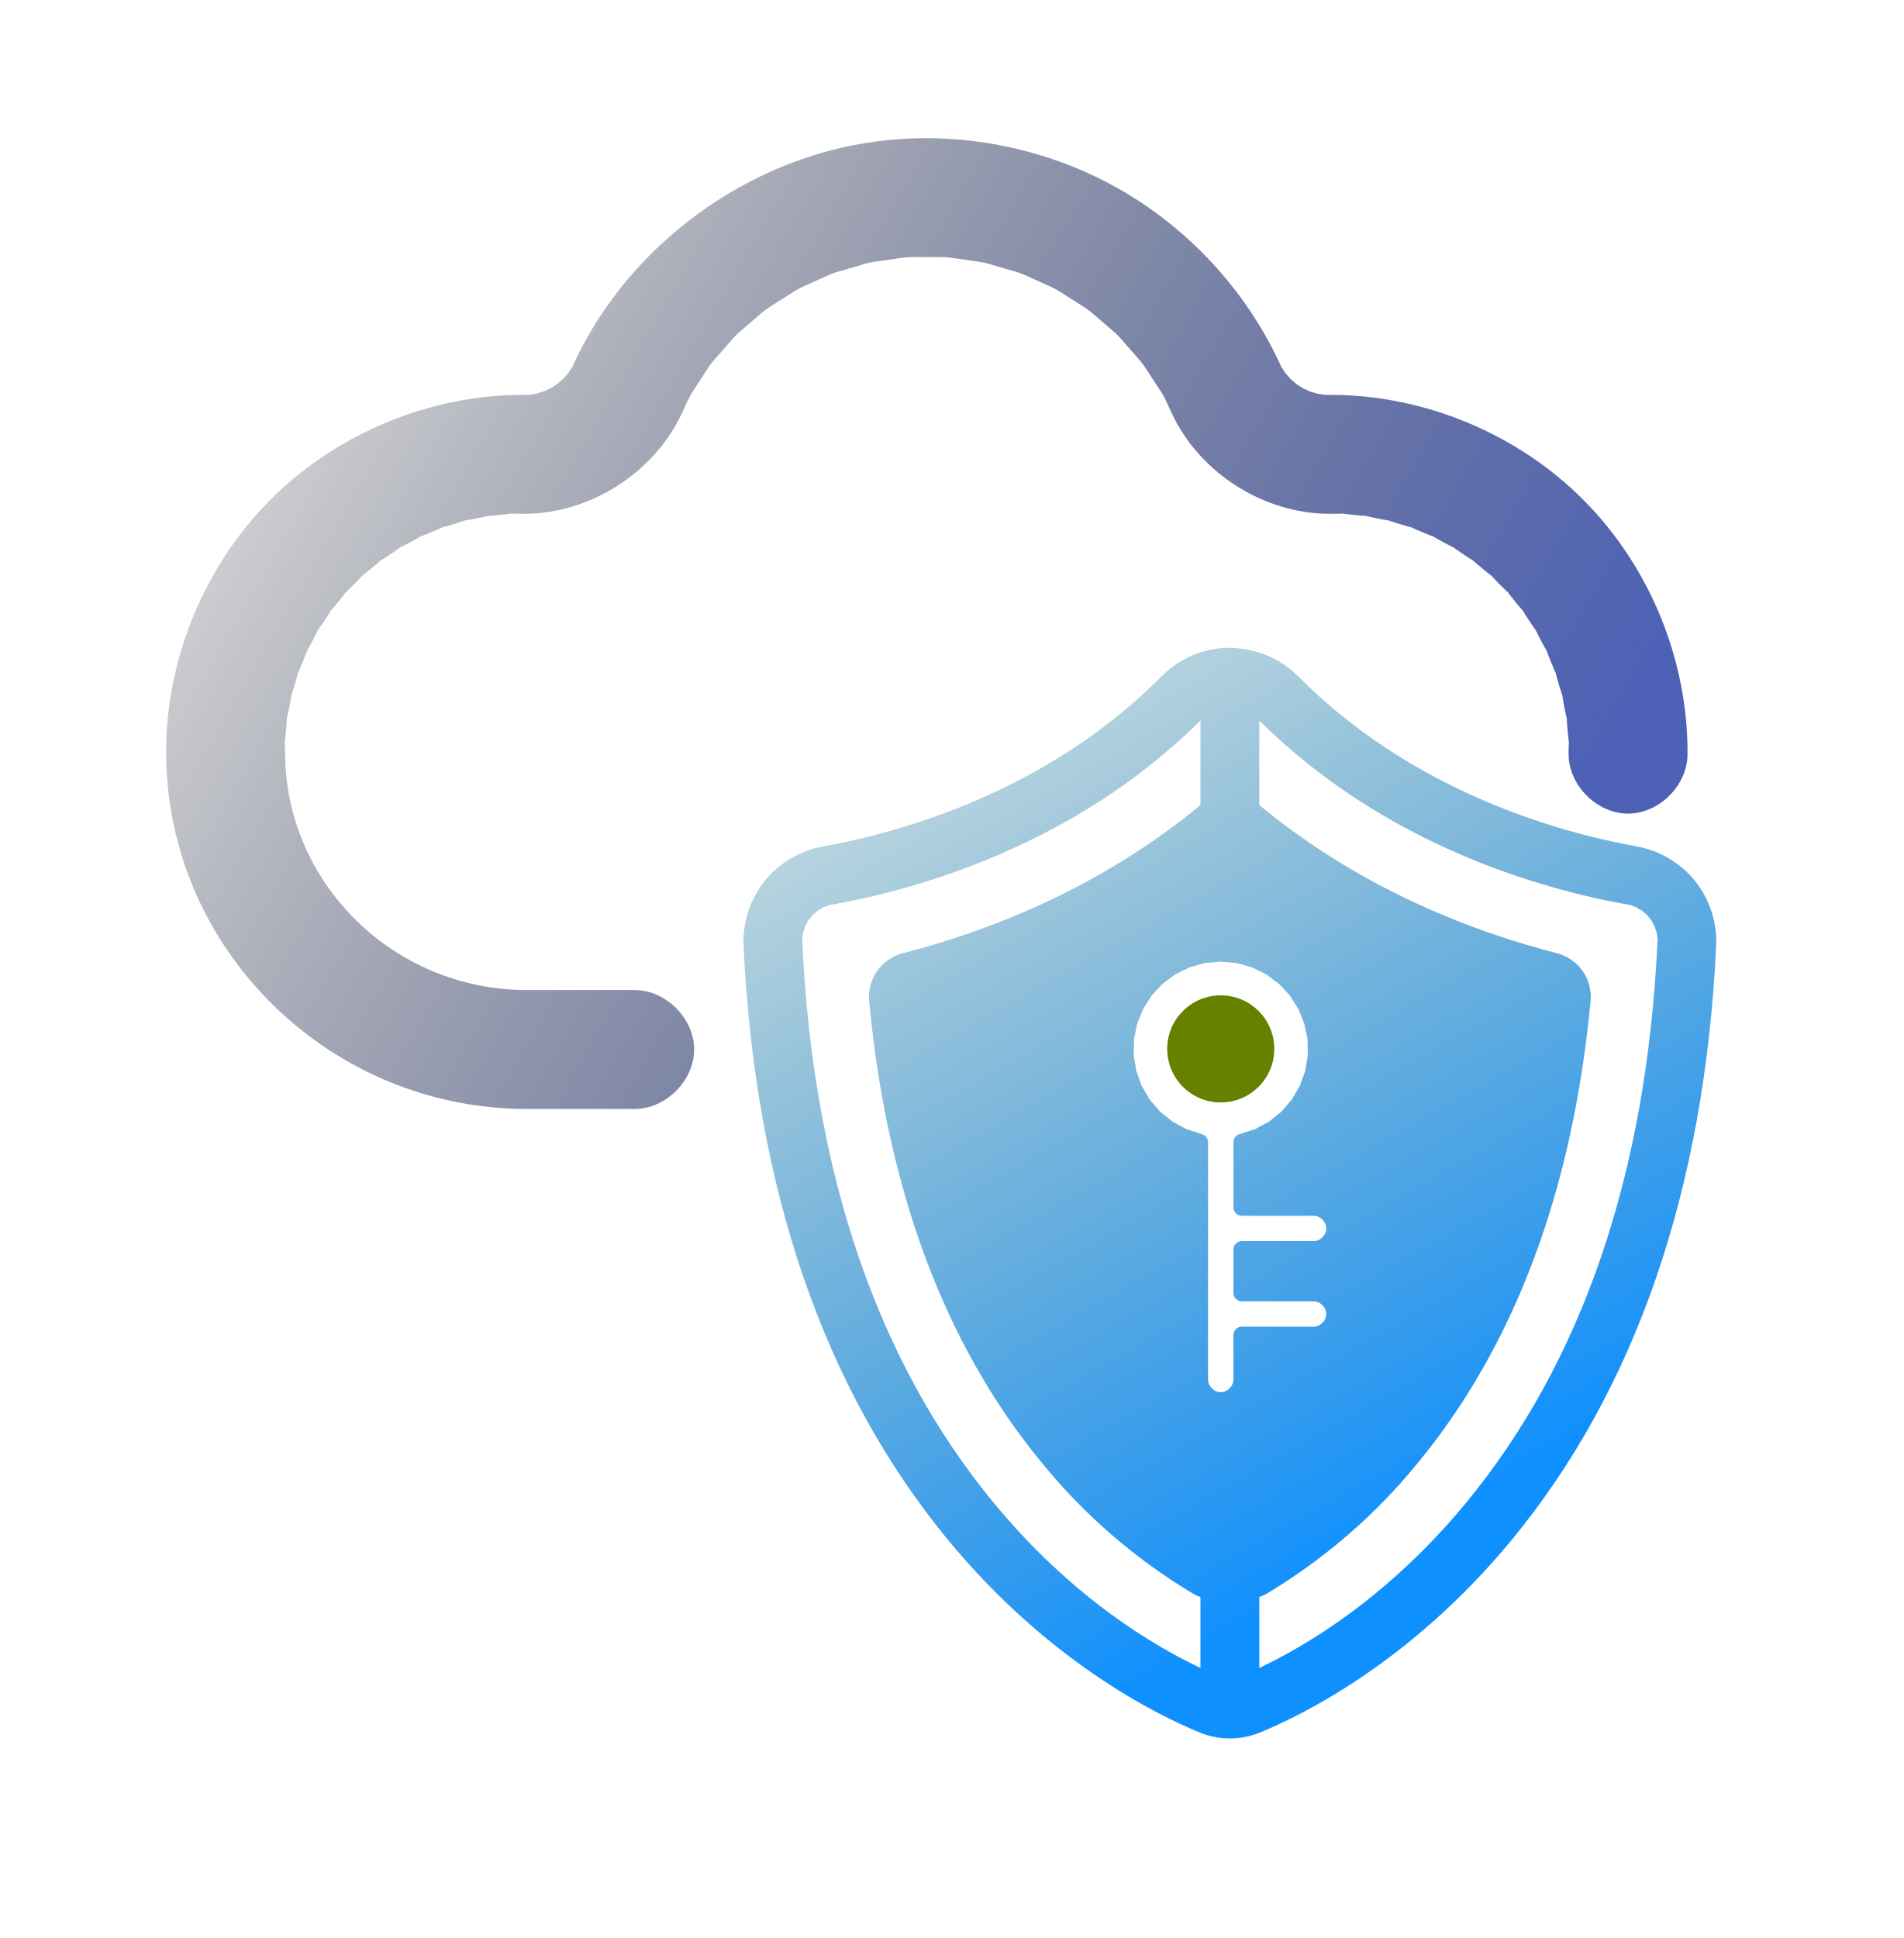
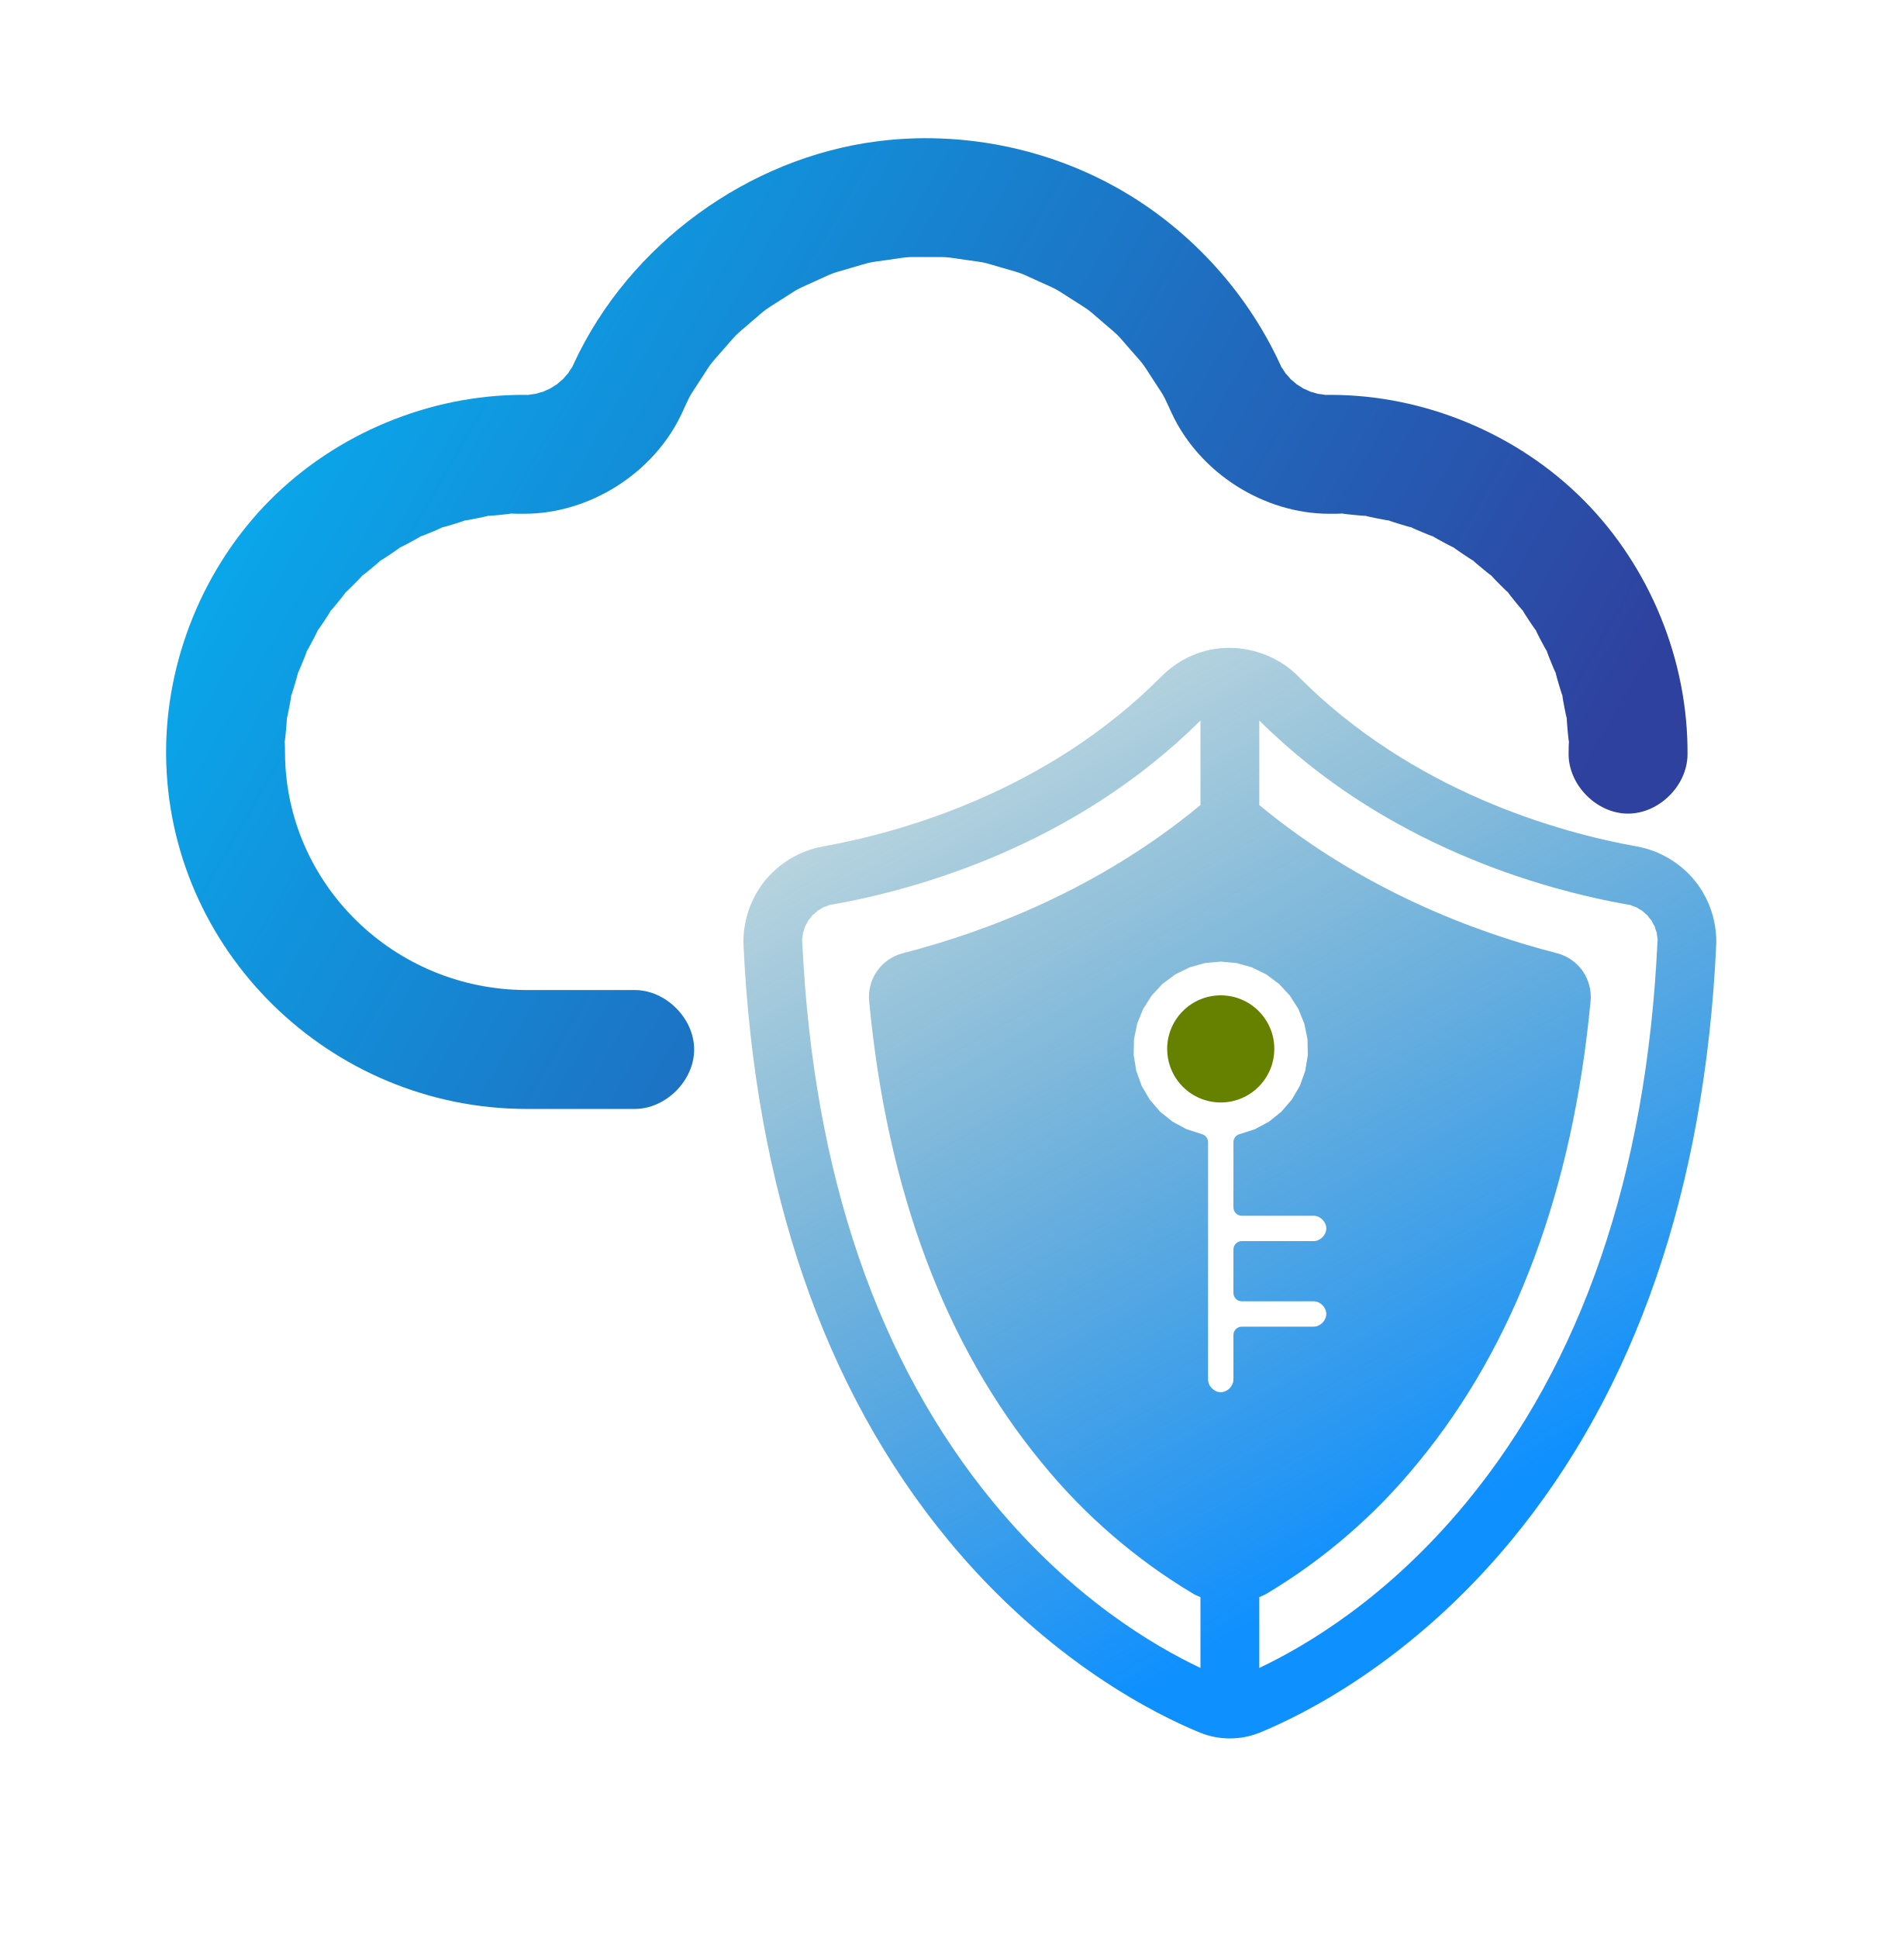
<svg xmlns="http://www.w3.org/2000/svg" xmlns:xlink="http://www.w3.org/1999/xlink" viewBox="0 0 587.888 598.509" version="1.1" id="svg4" width="587.888" height="598.509">
  <defs id="defs4">
    <linearGradient id="linearGradient6">
-       <stop style="stop-color:#4d62b7;stop-opacity:1;" offset="0" id="stop6" />
-       <stop style="stop-color:#000000;stop-opacity:0;" offset="1" id="stop7" />
+       <stop style="stop-color:#2f419f;stop-opacity:1;" offset="0" id="stop6" />
+       <stop style="stop-color:#00c2ff;stop-opacity:1;" offset="1" id="stop7" />
    </linearGradient>
    <linearGradient id="linearGradient4">
      <stop style="stop-color:#0f90ff;stop-opacity:1;" offset="0" id="stop4" />
      <stop style="stop-color:#296e6e;stop-opacity:0;" offset="1" id="stop5" />
    </linearGradient>
    <linearGradient xlink:href="#linearGradient4" id="linearGradient5" x1="424.897" y1="424.742" x2="221.854" y2="67.355" gradientUnits="userSpaceOnUse" />
    <linearGradient xlink:href="#linearGradient6" id="linearGradient7" x1="445.048" y1="210.892" x2="5.656" y2="-43.459" gradientUnits="userSpaceOnUse" />
  </defs>
  <g id="Cloud_key_access_security" transform="translate(42.54634,32.29416)">
    <path id="path1" style="fill:url(#linearGradient7);fill-opacity:1;stroke-width:19.9;stroke-dasharray:none" d="m 247.449,10.455 c -6.313,-0.211 -12.644,0.074 -18.912,0.869 -40.106,5.089 -76.785,31.886 -93.828,68.545 -1.545,3.301 0.826,-0.952 -1.17,2.098 -1.996,3.05 0.953,-0.828 -1.453,1.91 -2.406,2.738 1.059,-0.684 -1.709,1.688 -2.768,2.371 1.145,-0.527 -1.93,1.43 -3.075,1.957 1.207,-0.361 -2.113,1.143 -3.32,1.504 1.247,-0.186 -2.252,0.834 -3.499,1.02 1.262,-0.009 -2.346,0.508 -3.608,0.516 1.248,0.17 -2.396,0.172 h -0.33 C 90.003,89.65 61.179,101.654 40.746,122.242 20.313,142.83 8.528,171.744 8.748,200.75 9.197,261.108 59.313,310.18 120.164,310.18 h 33.291 c 9.614,0 18.361,-8.747 18.361,-18.361 0,-9.614 -8.747,-18.361 -18.361,-18.361 h -33.291 c -41.034,0 -74.395,-32.77 -74.693,-72.982 a 11.863,11.863 0 0 0 0,-0.002 c -0.055,-7.208 -0.353,-0.068 0.303,-7.246 0.655,-7.178 -0.346,-0.101 1.014,-7.18 1.359,-7.079 -0.331,-0.136 1.719,-7.047 2.05,-6.911 -0.318,-0.167 2.402,-6.842 2.721,-6.675 -0.3,-0.198 3.064,-6.572 3.365,-6.375 -0.279,-0.226 3.697,-6.238 3.976,-6.012 -0.256,-0.252 4.293,-5.844 4.549,-5.591 -0.23,-0.276 4.848,-5.393 5.078,-5.116 -0.199,-0.299 5.357,-4.891 5.557,-4.591 -0.171,-0.316 5.811,-4.338 5.982,-4.022 -0.138,-0.331 6.211,-3.744 6.349,-3.413 -0.105,-0.342 6.549,-3.113 6.654,-2.771 -0.071,-0.353 6.824,-2.455 6.895,-2.102 -0.037,-0.357 7.031,-1.77 7.068,-1.413 6.6e-4,-0.36 7.174,-1.07 7.173,-0.71 0.034,-0.357 7.242,-0.357 h 0.355 a 11.863,11.863 0 0 0 0.016,0 c 20.274,-0.028 40.011,-12.602 48.604,-30.965 a 11.863,11.863 0 0 0 0.014,-0.031 c 2.937,-6.323 1.932,-4.51 5.734,-10.354 3.802,-5.844 2.552,-4.193 7.143,-9.439 4.591,-5.247 3.119,-3.788 8.406,-8.332 5.287,-4.544 3.625,-3.31 9.502,-7.061 5.877,-3.75 4.056,-2.762 10.404,-5.643 6.349,-2.881 4.407,-2.162 11.1,-4.115 6.692,-1.953 4.667,-1.515 11.568,-2.502 6.901,-0.987 4.835,-0.84 11.807,-0.84 6.972,0 4.905,-0.147 11.807,0.84 6.901,0.987 4.876,0.549 11.568,2.502 6.692,1.953 4.751,1.234 11.1,4.115 6.349,2.881 4.527,1.892 10.404,5.643 5.877,3.75 4.215,2.516 9.502,7.061 5.287,4.544 3.816,3.085 8.406,8.332 4.591,5.247 3.341,3.596 7.143,9.439 3.802,5.844 2.798,4.031 5.734,10.354 a 11.863,11.863 0 0 0 0.014,0.029 c 8.587,18.359 28.314,30.933 48.582,30.967 a 11.863,11.863 0 0 0 0.019,0 h 0.373 c 7.208,-5e-5 0.071,-0.352 7.244,0.357 7.173,0.71 0.104,-0.343 7.172,1.07 7.068,1.413 0.138,-0.333 7.033,1.77 6.895,2.102 0.168,-0.316 6.822,2.455 6.654,2.771 0.202,-0.3 6.551,3.113 6.349,3.413 0.227,-0.276 6.209,3.746 5.982,4.022 0.256,-0.253 5.812,4.338 5.557,4.591 0.278,-0.228 5.355,4.889 5.077,5.116 0.299,-0.199 4.848,5.393 4.549,5.591 0.319,-0.169 4.295,5.844 3.976,6.012 0.333,-0.134 3.697,6.24 3.365,6.375 0.344,-0.103 3.064,6.572 2.72,6.675 0.353,-0.069 2.402,6.842 2.05,6.911 0.358,-0.032 1.717,7.047 1.359,7.079 0.358,0.001 1.014,7.18 0.655,7.178 0.358,0.038 0.303,7.246 a 11.863,11.863 0 0 0 0,0.006 c -0.068,9.611 8.612,18.419 18.223,18.492 a 11.863,11.863 0 0 0 0.09,0 h 0.049 c 9.568,2.7e-4 18.289,-8.655 18.361,-18.223 0.22,-29.006 -11.565,-57.92 -31.998,-78.508 -20.433,-20.588 -49.257,-32.592 -78.264,-32.592 h -0.275 a 11.863,11.863 0 0 0 -0.019,0 c -3.642,0.006 1.208,0.343 -2.398,-0.166 -3.607,-0.509 1.145,0.508 -2.354,-0.506 -3.498,-1.014 1.062,0.668 -2.258,-0.83 -3.32,-1.498 0.958,0.81 -2.117,-1.143 -3.075,-1.952 0.833,0.936 -1.936,-1.432 -2.768,-2.367 0.693,1.045 -1.713,-1.689 -2.406,-2.735 0.538,1.133 -1.457,-1.914 -1.995,-3.047 0.372,1.197 -1.172,-2.102 C 341.965,56.961 323.889,37.577 301.777,25.357 285.186,16.189 266.389,11.089 247.449,10.455 Z" />
    <path d="m 350.974,291.638 a 16.54,16.54 0 1 0 -16.54,16.54 16.559,16.559 0 0 0 16.54,-16.54 z" id="path3" style="fill:#668000" />
    <path id="path4" style="fill:url(#linearGradient5);fill-opacity:1" d="m 337.238,167.781 c -2.595,-0.023 -5.189,0.294 -7.699,0.973 -5.02,1.356 -9.668,4.064 -13.322,7.764 l 0.002,-0.004 c -35.48,35.786 -80.858,48.348 -104.701,52.607 a 2.584,2.584 0 0 0 -0.004,0.002 c -7.015,1.267 -13.526,5.152 -17.973,10.723 -4.447,5.571 -6.792,12.779 -6.473,19.9 a 2.584,2.584 0 0 0 0,0.008 c 3.564,75.135 24.781,136.987 63.199,183.582 31.007,37.606 64.592,54.063 77.732,59.439 5.85,2.409 12.652,2.409 18.502,0 13.14,-5.377 46.725,-21.833 77.732,-59.439 38.419,-46.595 59.634,-108.447 63.197,-183.582 a 2.584,2.584 0 0 0 0,-0.008 c 0.32,-7.121 -2.024,-14.329 -6.471,-19.9 -4.447,-5.571 -10.958,-9.456 -17.973,-10.723 a 2.584,2.584 0 0 0 -0.004,-0.002 C 439.14,224.862 393.765,212.301 358.283,176.514 l 0.002,0.004 c -5.482,-5.55 -13.263,-8.669 -21.047,-8.736 z m -9.072,22.438 v 26.105 c -31.457,26.055 -66.348,39.211 -91.967,45.775 a 2.584,2.584 0 0 0 -0.01,0.002 c -3.17,0.825 -6.023,2.812 -7.896,5.498 -1.872,2.683 -2.751,6.043 -2.434,9.299 1.3e-4,0.001 -1.2e-4,0.003 0,0.004 5.493,58.243 23.356,106.204 53.33,142.564 13.084,16.083 29.005,29.849 46.809,40.473 a 2.584,2.584 0 0 0 0.021,0.012 c 0.681,0.398 1.427,0.667 2.146,0.99 v 21.875 C 313.899,476.049 288.595,461.261 264.285,431.777 228.531,388.413 208.606,330.335 205.217,258.9 v -0.006 c -3e-5,-6.6e-4 3e-5,-0.001 0,-0.002 -0.104,-2.287 -0.219,0.24 0.094,-2.064 0.314,-2.313 -0.26,0.198 0.463,-2.021 0.723,-2.22 -0.291,0.147 0.816,-1.908 1.108,-2.055 -0.314,0.093 1.143,-1.73 1.457,-1.824 -0.324,0.036 1.436,-1.498 1.76,-1.534 -0.326,-0.022 1.68,-1.217 2.005,-1.195 -0.318,-0.081 1.869,-0.898 2.187,-0.818 -0.298,-0.135 2,-0.549 l -0.002,0.002 c 25.758,-4.601 74.486,-18.059 113.451,-56.789 z m 18.168,0 c 38.966,38.729 87.695,52.188 113.453,56.789 2.273,0.408 -0.186,-0.269 1.996,0.547 2.186,0.817 -0.134,-0.297 1.871,0.898 2.005,1.195 -0.081,-0.317 1.678,1.217 1.759,1.534 -0.021,-0.326 1.436,1.498 1.457,1.824 0.035,-0.324 1.143,1.73 1.107,2.055 0.094,-0.313 0.816,1.906 0.722,2.219 0.149,-0.291 0.463,2.021 0.313,2.302 0.197,-0.213 0.094,2.062 a 2.584,2.584 0 0 0 -0.002,0.002 c -3.387,71.439 -23.311,129.521 -59.066,172.887 -24.311,29.485 -49.614,44.272 -63.881,51.039 v -21.873 c 0.721,-0.323 1.466,-0.592 2.148,-0.99 a 2.584,2.584 0 0 0 0.021,-0.014 c 17.803,-10.624 33.723,-24.39 46.807,-40.473 29.973,-36.358 47.833,-84.324 53.328,-142.564 0.319,-3.257 -0.56,-6.619 -2.432,-9.303 -1.873,-2.686 -4.727,-4.671 -7.896,-5.496 a 2.584,2.584 0 0 0 -0.01,-0.004 C 412.684,255.536 377.795,242.38 346.34,216.328 Z m -11.9,74.457 c 0.125,0 4.77,0.425 4.893,0.447 0.123,0.023 4.612,1.284 4.729,1.328 0.116,0.044 4.304,2.099 4.41,2.164 0.106,0.065 3.851,2.845 3.943,2.928 0.093,0.083 3.271,3.497 3.348,3.596 0.076,0.099 2.582,4.032 2.639,4.143 0.057,0.111 1.808,4.435 1.844,4.555 0.036,0.119 0.973,4.687 0.986,4.811 0.014,0.124 0.105,4.788 0.096,4.912 -0.009,0.124 -0.766,4.727 -0.797,4.848 -0.031,0.121 -1.609,4.508 -1.662,4.621 -0.053,0.113 -2.4,4.143 -2.473,4.244 -0.072,0.101 -3.114,3.638 -3.203,3.725 -0.089,0.087 -3.722,3.013 -3.826,3.082 -0.104,0.069 -4.206,2.287 -4.32,2.336 -0.115,0.049 -4.552,1.484 -4.674,1.512 a 2.584,2.584 0 0 0 -2.016,2.521 v 20.133 a 2.584,2.584 0 0 0 2.584,2.584 h 22.174 c 2.05,0 3.916,1.866 3.916,3.916 0,2.05 -1.866,3.916 -3.916,3.916 h -22.174 a 2.584,2.584 0 0 0 -2.584,2.584 v 13.418 a 2.584,2.584 0 0 0 2.584,2.584 h 22.174 c 2.05,0 3.916,1.866 3.916,3.916 0,2.05 -1.866,3.916 -3.916,3.916 h -22.174 a 2.584,2.584 0 0 0 -2.584,2.584 v 13.744 c 0,2.05 -1.866,3.916 -3.916,3.916 -2.05,0 -3.916,-1.866 -3.916,-3.916 v -73.295 a 2.584,2.584 0 0 0 -2.016,-2.521 c -0.122,-0.027 -4.559,-1.463 -4.674,-1.512 -0.115,-0.049 -4.217,-2.267 -4.32,-2.336 -0.104,-0.069 -3.737,-2.995 -3.826,-3.082 -0.089,-0.087 -3.131,-3.623 -3.203,-3.725 -0.072,-0.101 -2.42,-4.131 -2.473,-4.244 -0.053,-0.113 -1.631,-4.5 -1.662,-4.621 -0.031,-0.121 -0.788,-4.723 -0.797,-4.848 -0.009,-0.124 0.082,-4.788 0.096,-4.912 0.014,-0.124 0.95,-4.691 0.986,-4.811 0.036,-0.119 1.787,-4.444 1.844,-4.555 0.057,-0.111 2.562,-4.044 2.639,-4.143 0.076,-0.099 3.255,-3.513 3.348,-3.596 0.093,-0.083 3.837,-2.863 3.943,-2.928 0.106,-0.065 4.294,-2.12 4.41,-2.164 0.116,-0.044 4.606,-1.306 4.729,-1.328 0.123,-0.023 4.768,-0.447 4.893,-0.447 z" />
  </g>
</svg>
